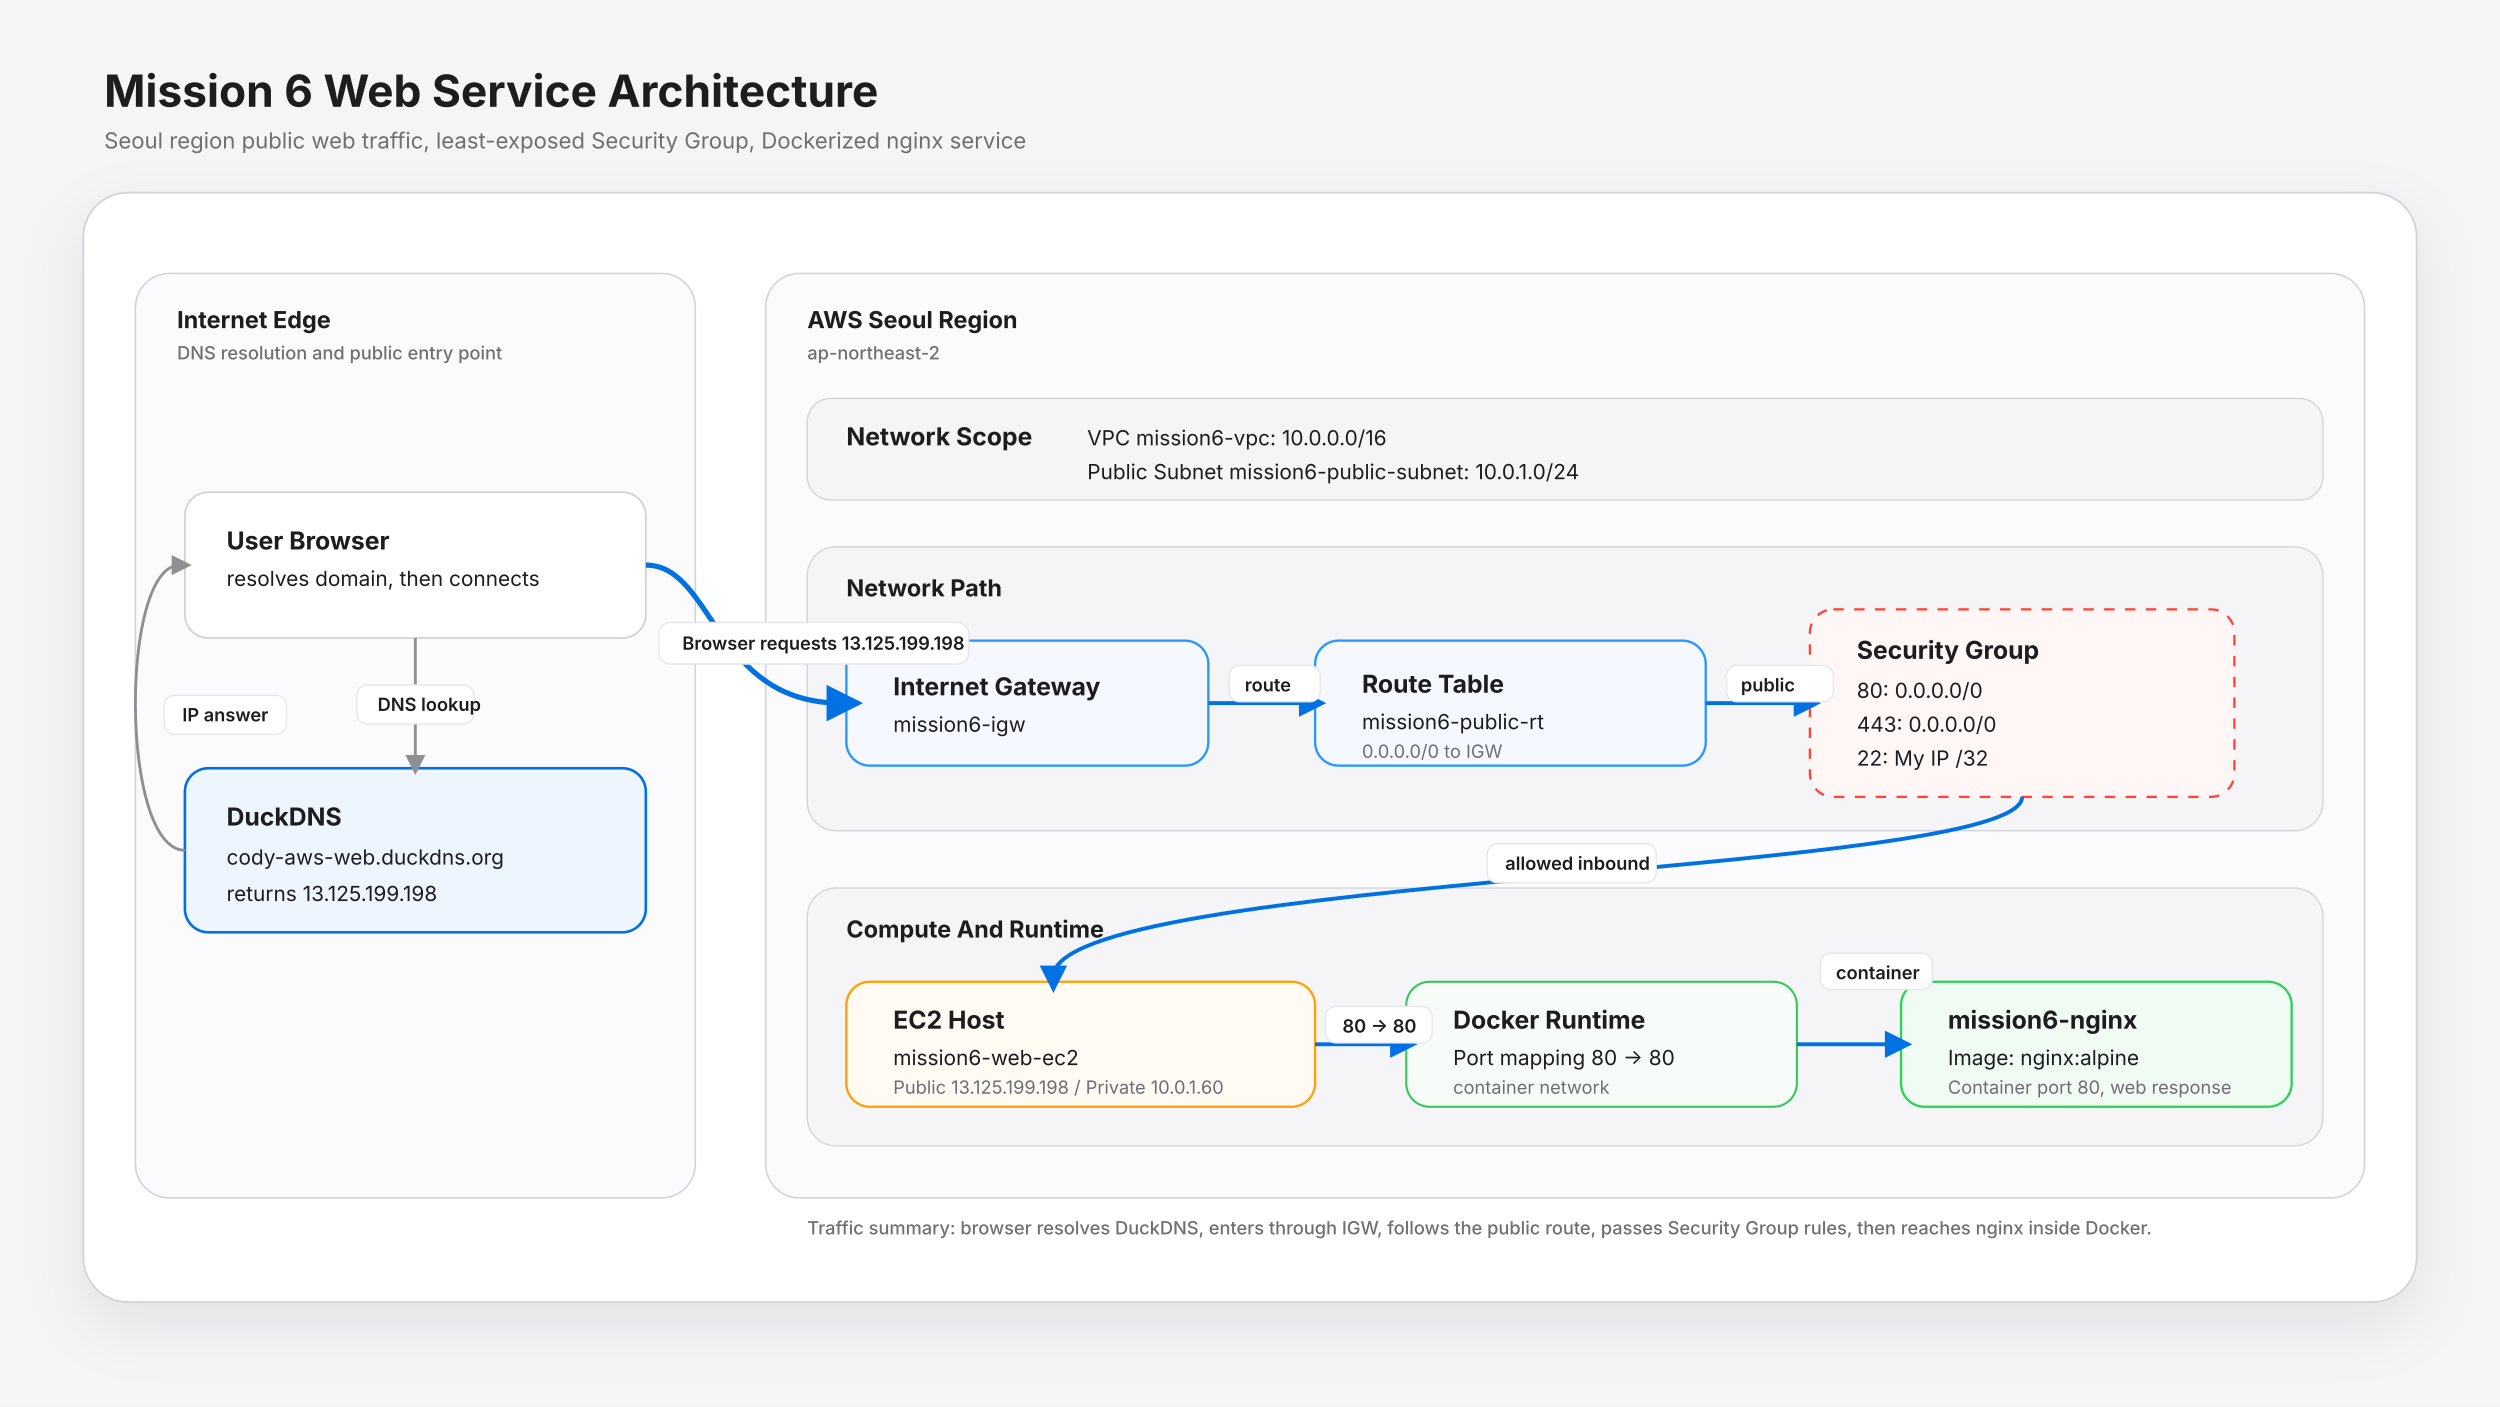
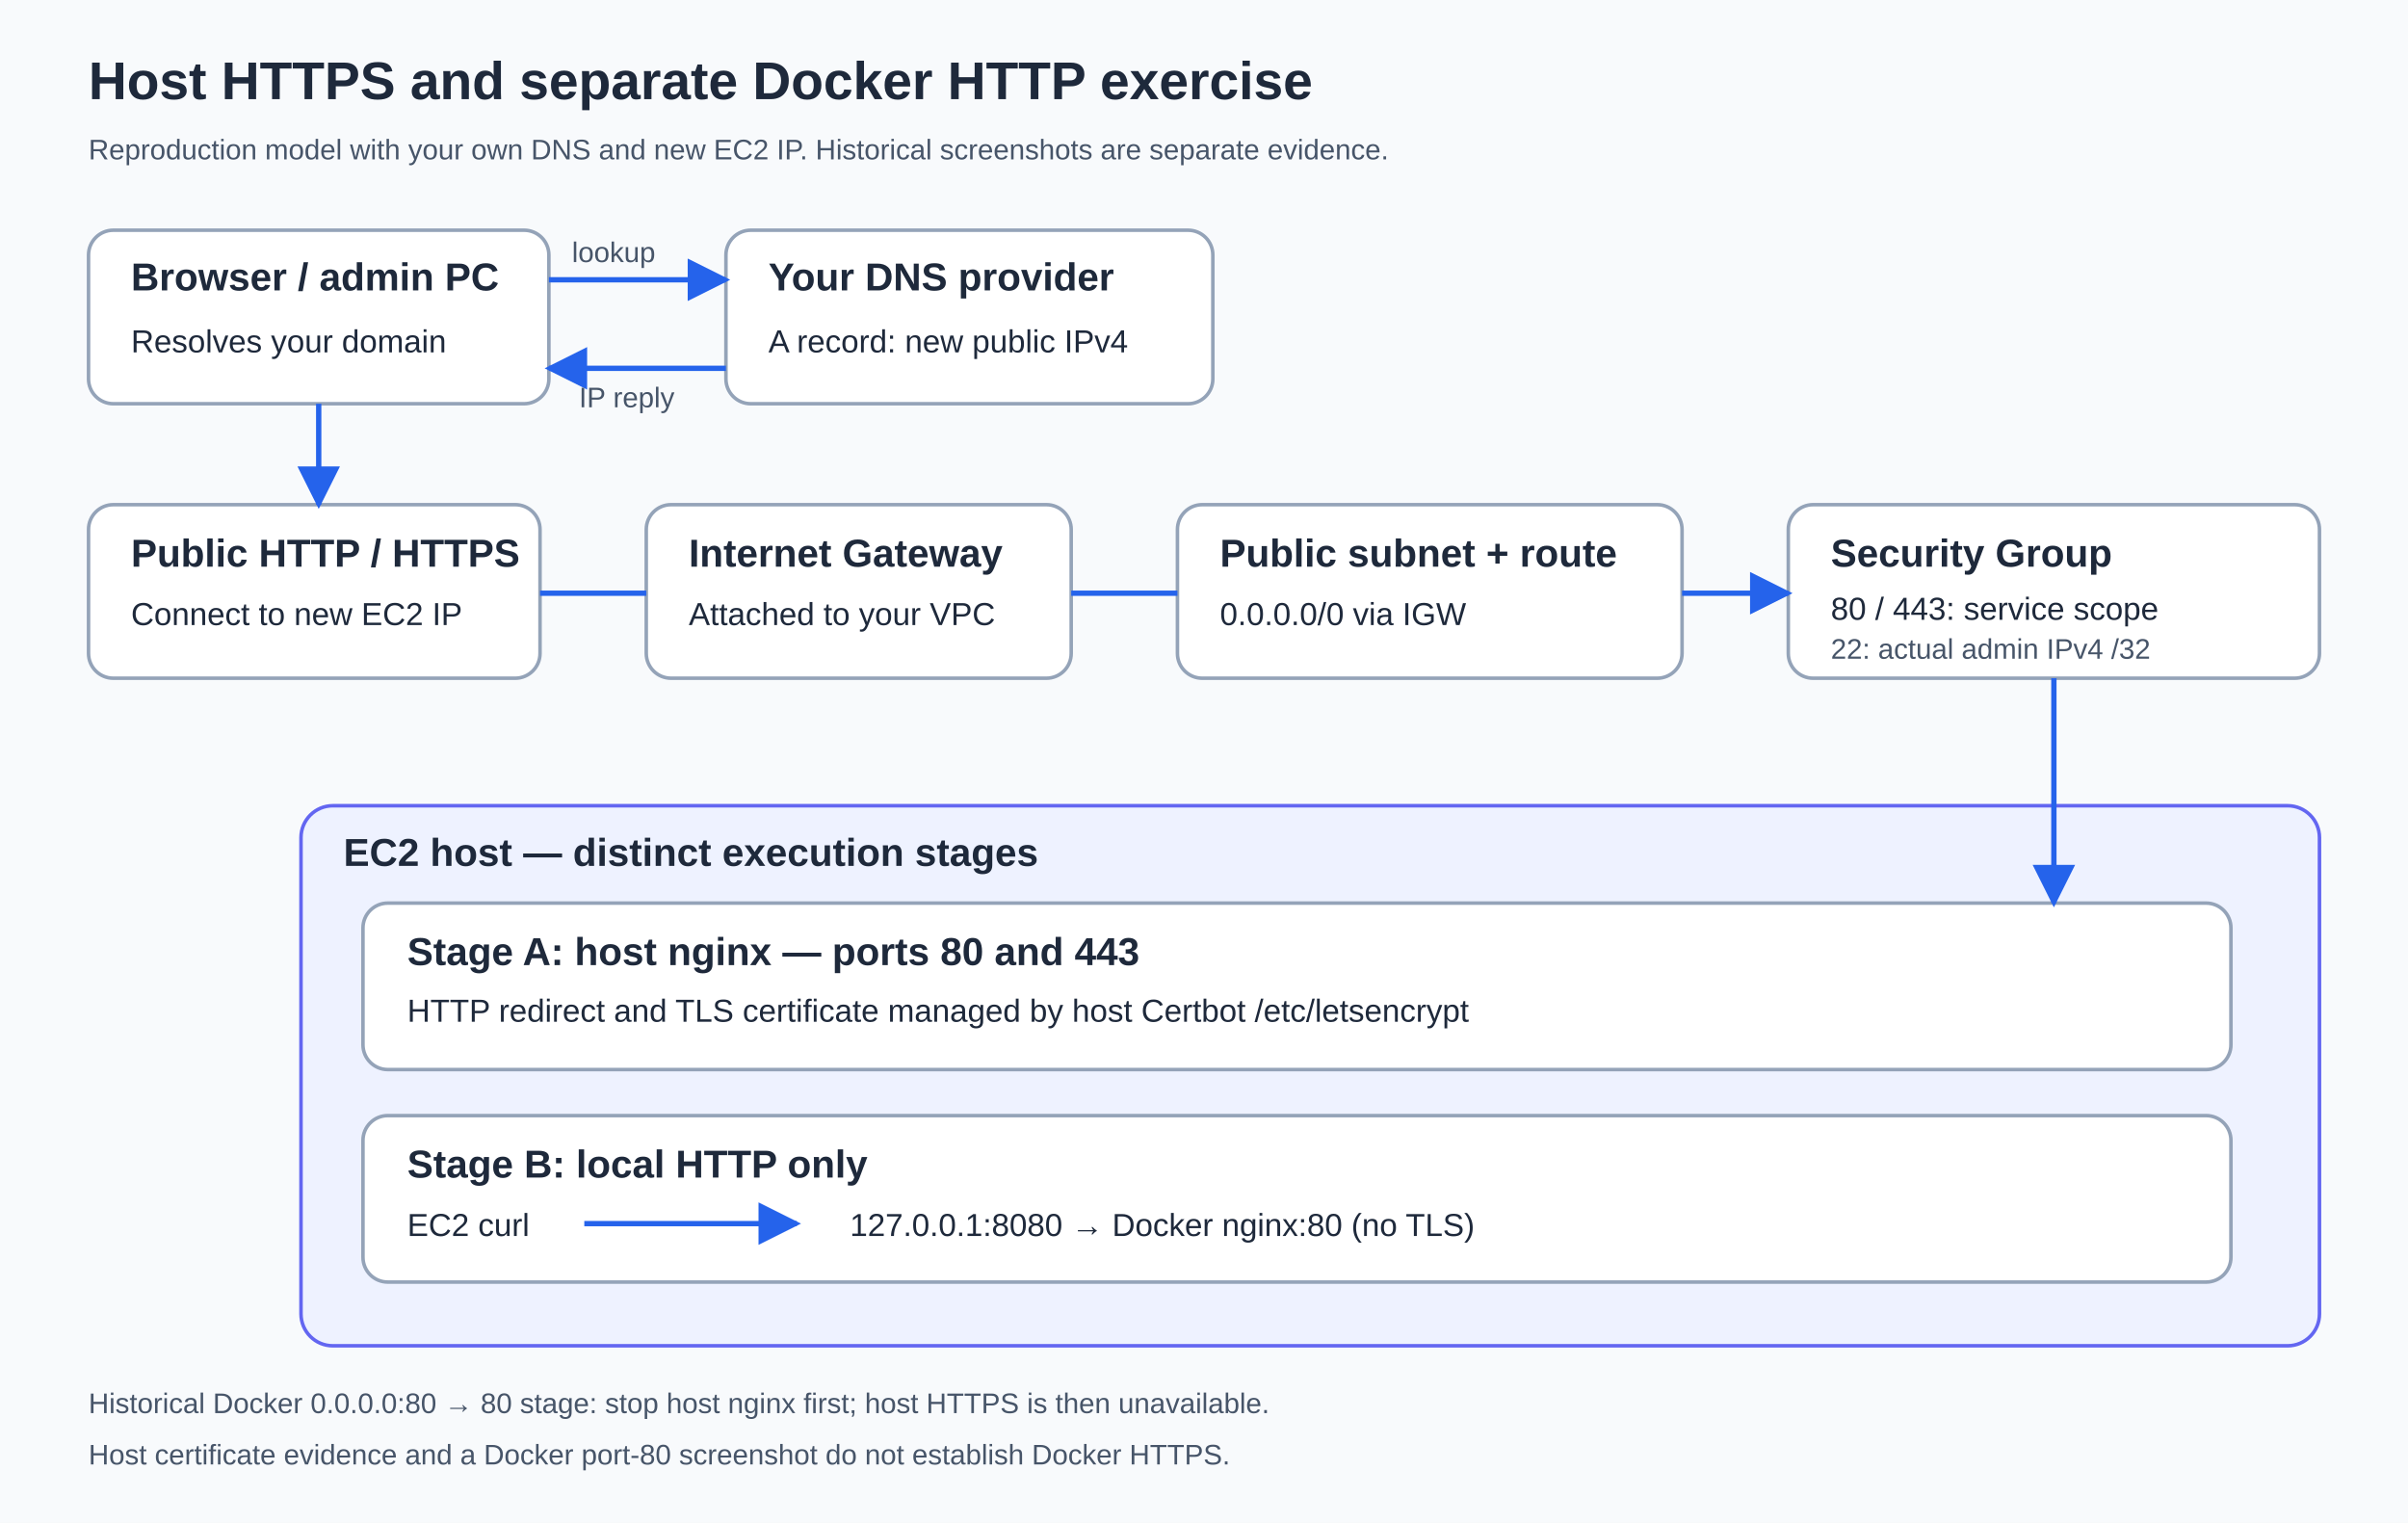
- <svg xmlns="http://www.w3.org/2000/svg" width="1920" height="1080" viewBox="0 0 1920 1080" role="img" aria-labelledby="title desc">
+ <svg xmlns="http://www.w3.org/2000/svg" width="1360" height="860" viewBox="0 0 1360 860" role="img" aria-labelledby="title desc">
  <defs>
-     <filter id="softShadow" x="-10%" y="-10%" width="120%" height="130%">
-       <feDropShadow dx="0" dy="18" stdDeviation="24" flood-color="#1d1d1f" flood-opacity="0.08" />
-     </filter>
-     <marker id="arrowBlue" viewBox="0 0 10 10" refX="4" refY="5" markerWidth="7" markerHeight="7" orient="auto-start-reverse">
-       <path d="M 0 0 L 10 5 L 0 10 Z" fill="#0071e3" />
-     </marker>
-     <marker id="arrowGray" viewBox="0 0 10 10" refX="4" refY="5" markerWidth="7" markerHeight="7" orient="auto-start-reverse">
-       <path d="M 0 0 L 10 5 L 0 10 Z" fill="#8e8e93" />
+     <marker id="arrow" viewBox="0 0 10 10" refX="9" refY="5" markerWidth="8" markerHeight="8" orient="auto-start-reverse">
+       <path d="M0 0 L10 5 L0 10 Z" fill="#2563eb" />
    </marker>
    <style>
-       @font-face {
-         font-family: "NotoKR";
-         src: url("file:///home/shannon/__dev/Font/NotoSansKR-Regular.otf") format("opentype");
-         font-weight: 400;
-       }
-       @font-face {
-         font-family: "NotoKR";
-         src: url("file:///home/shannon/__dev/Font/NotoSansKR-Medium.otf") format("opentype");
-         font-weight: 500;
-       }
-       @font-face {
-         font-family: "NotoKR";
-         src: url("file:///home/shannon/__dev/Font/NotoSansKR-Bold.otf") format("opentype");
-         font-weight: 700;
-       }
-       .bg { fill: #f5f5f7; }
-       .surface { fill: #ffffff; stroke: #d2d2d7; stroke-width: 1.4; }
-       .panel { fill: #fbfbfd; stroke: #d2d2d7; stroke-width: 1.2; }
-       .subtle { fill: #f5f5f7; stroke: #d2d2d7; stroke-width: 1; }
-       .network { fill: #f5f9ff; stroke: #2997ff; stroke-width: 1.8; }
-       .endpoint { fill: #edf6ff; stroke: #0071e3; stroke-width: 2; }
-       .security { fill: #fff7f5; stroke: #ff453a; stroke-width: 1.8; stroke-dasharray: 8 8; }
-       .compute { fill: #fffaf2; stroke: #ff9f0a; stroke-width: 1.8; }
-       .runtime { fill: #f7fcf9; stroke: #34c759; stroke-width: 1.6; }
-       .app { fill: #f0fbf4; stroke: #30d158; stroke-width: 1.8; }
-       .flowBlue { fill: none; stroke: #0071e3; stroke-width: 4; marker-end: url(#arrowBlue); }
-       .flowBlueThin { fill: none; stroke: #0071e3; stroke-width: 3; marker-end: url(#arrowBlue); }
-       .flowGray { fill: none; stroke: #8e8e93; stroke-width: 2.2; marker-end: url(#arrowGray); }
-       .labelBg { fill: #ffffff; stroke: #e5e5ea; stroke-width: 1; }
-       .title { font: 700 34px NotoKR, -apple-system, BlinkMacSystemFont, "SF Pro Display", Inter, Arial, sans-serif; fill: #1d1d1f; }
-       .subtitle { font: 400 17px NotoKR, -apple-system, BlinkMacSystemFont, "SF Pro Text", Inter, Arial, sans-serif; fill: #6e6e73; }
-       .section { font: 700 18px NotoKR, -apple-system, BlinkMacSystemFont, "SF Pro Text", Inter, Arial, sans-serif; fill: #1d1d1f; }
-       .caption { font: 500 14px NotoKR, -apple-system, BlinkMacSystemFont, "SF Pro Text", Inter, Arial, sans-serif; fill: #6e6e73; }
-       .cardTitle { font: 700 19px NotoKR, -apple-system, BlinkMacSystemFont, "SF Pro Text", Inter, Arial, sans-serif; fill: #1d1d1f; }
-       .cardBody { font: 400 16px NotoKR, -apple-system, BlinkMacSystemFont, "SF Pro Text", Inter, Arial, sans-serif; fill: #1d1d1f; }
-       .small { font: 400 14px NotoKR, -apple-system, BlinkMacSystemFont, "SF Pro Text", Inter, Arial, sans-serif; fill: #6e6e73; }
-       .label { font: 600 14px NotoKR, -apple-system, BlinkMacSystemFont, "SF Pro Text", Inter, Arial, sans-serif; fill: #1d1d1f; }
+       text { font-family: system-ui, -apple-system, "Segoe UI", Arial, sans-serif; fill: #1e293b; }
+       .title { font-size: 30px; font-weight: 700; }
+       .heading { font-size: 22px; font-weight: 700; }
+       .body { font-size: 18px; }
+       .small { font-size: 16px; fill: #475569; }
+       .box { fill: #fff; stroke: #94a3b8; stroke-width: 2; rx: 14; }
+       .line { fill: none; stroke: #2563eb; stroke-width: 3; marker-end: url(#arrow); }
    </style>
  </defs>
-   <rect class="bg" width="1920" height="1080" />
-   <text class="title" x="80" y="82">Mission 6 Web Service Architecture</text>
-   <text class="subtitle" x="80" y="114">Seoul region public web traffic, least-exposed Security Group, Dockerized nginx service</text>
-   <rect class="surface" x="64" y="148" width="1792" height="852" rx="34" filter="url(#softShadow)" />
-   <rect class="panel" x="104" y="210" width="430" height="710" rx="26" />
-   <text class="section" x="136" y="252">Internet Edge</text>
-   <text class="caption" x="136" y="276">DNS resolution and public entry point</text>
-   <rect class="surface" x="142" y="378" width="354" height="112" rx="18" />
-   <text class="cardTitle" x="174" y="422">User Browser</text>
-   <text class="cardBody" x="174" y="450">resolves domain, then connects</text>
-   <rect class="endpoint" x="142" y="590" width="354" height="126" rx="18" />
-   <text class="cardTitle" x="174" y="634">DuckDNS</text>
-   <text class="cardBody" x="174" y="664">cody-aws-web.duckdns.org</text>
-   <text class="cardBody" x="174" y="692">returns 13.125.199.198</text>
-   <path class="flowGray" d="M319 490 C319 524 319 554 319 586" />
-   <rect class="labelBg" x="274" y="526" width="90" height="30" rx="8" />
-   <text class="label" x="290" y="546">DNS lookup</text>
-   <path class="flowGray" d="M142 653 C92 653 92 434 138 434" />
-   <rect class="labelBg" x="126" y="534" width="94" height="30" rx="8" />
-   <text class="label" x="140" y="554">IP answer</text>
-   <rect class="panel" x="588" y="210" width="1228" height="710" rx="26" />
-   <text class="section" x="620" y="252">AWS Seoul Region</text>
-   <text class="caption" x="620" y="276">ap-northeast-2</text>
-   <rect class="subtle" x="620" y="306" width="1164" height="78" rx="18" />
-   <text class="cardTitle" x="650" y="342">Network Scope</text>
-   <text class="cardBody" x="835" y="342">VPC mission6-vpc: 10.0.0.0/16</text>
-   <text class="cardBody" x="835" y="368">Public Subnet mission6-public-subnet: 10.0.1.0/24</text>
-   <rect class="subtle" x="620" y="420" width="1164" height="218" rx="22" />
-   <text class="section" x="650" y="458">Network Path</text>
-   <rect class="network" x="650" y="492" width="278" height="96" rx="18" />
-   <text class="cardTitle" x="686" y="534">Internet Gateway</text>
-   <text class="cardBody" x="686" y="562">mission6-igw</text>
-   <rect class="network" x="1010" y="492" width="300" height="96" rx="18" />
-   <text class="cardTitle" x="1046" y="532">Route Table</text>
-   <text class="cardBody" x="1046" y="560">mission6-public-rt</text>
-   <text class="small" x="1046" y="582">0.0.0.0/0 to IGW</text>
-   <rect class="security" x="1390" y="468" width="326" height="144" rx="18" />
-   <text class="cardTitle" x="1426" y="506">Security Group</text>
-   <text class="cardBody" x="1426" y="536">80: 0.0.0.0/0</text>
-   <text class="cardBody" x="1426" y="562">443: 0.0.0.0/0</text>
-   <text class="cardBody" x="1426" y="588">22: My IP /32</text>
-   <rect class="subtle" x="620" y="682" width="1164" height="198" rx="22" />
-   <text class="section" x="650" y="720">Compute And Runtime</text>
-   <rect class="compute" x="650" y="754" width="360" height="96" rx="18" />
-   <text class="cardTitle" x="686" y="790">EC2 Host</text>
-   <text class="cardBody" x="686" y="818">mission6-web-ec2</text>
-   <text class="small" x="686" y="840">Public 13.125.199.198 / Private 10.0.1.60</text>
-   <rect class="runtime" x="1080" y="754" width="300" height="96" rx="18" />
-   <text class="cardTitle" x="1116" y="790">Docker Runtime</text>
-   <text class="cardBody" x="1116" y="818">Port mapping 80 -&gt; 80</text>
-   <text class="small" x="1116" y="840">container network</text>
-   <rect class="app" x="1460" y="754" width="300" height="96" rx="18" />
-   <text class="cardTitle" x="1496" y="790">mission6-nginx</text>
-   <text class="cardBody" x="1496" y="818">Image: nginx:alpine</text>
-   <text class="small" x="1496" y="840">Container port 80, web response</text>
-   <path class="flowBlue" d="M496 434 C548 434 548 540 646 540" />
-   <rect class="labelBg" x="506" y="478" width="238" height="32" rx="9" />
-   <text class="label" x="524" y="499">Browser requests 13.125.199.198</text>
-   <path class="flowBlueThin" d="M928 540 L1006 540" />
-   <rect class="labelBg" x="944" y="511" width="70" height="28" rx="8" />
-   <text class="label" x="956" y="531">route</text>
-   <path class="flowBlueThin" d="M1310 540 L1386 540" />
-   <rect class="labelBg" x="1326" y="511" width="82" height="28" rx="8" />
-   <text class="label" x="1337" y="531">public</text>
-   <path class="flowBlueThin" d="M1553 612 C1553 672 809 672 809 750" />
-   <rect class="labelBg" x="1142" y="648" width="130" height="30" rx="8" />
-   <text class="label" x="1156" y="668">allowed inbound</text>
-   <path class="flowBlueThin" d="M1010 802 L1076 802" />
-   <rect class="labelBg" x="1018" y="773" width="82" height="28" rx="8" />
-   <text class="label" x="1031" y="793">80 -&gt; 80</text>
-   <path class="flowBlueThin" d="M1380 802 L1456 802" />
-   <rect class="labelBg" x="1398" y="732" width="86" height="28" rx="8" />
-   <text class="label" x="1410" y="752">container</text>
-   <text class="caption" x="620" y="948">Traffic summary: browser resolves DuckDNS, enters through IGW, follows the public route, passes Security Group rules, then reaches nginx inside Docker.</text>
+   <rect width="1360" height="860" fill="#f8fafc" />
+   <text class="title" x="50" y="56">Host HTTPS and separate Docker HTTP exercise</text>
+   <text class="small" x="50" y="90">Reproduction model with your own DNS and new EC2 IP. Historical screenshots are separate evidence.</text>
+   <rect class="box" x="50" y="130" width="260" height="98" />
+   <text class="heading" x="74" y="164">Browser / admin PC</text>
+   <text class="body" x="74" y="199">Resolves your domain</text>
+   <rect class="box" x="410" y="130" width="275" height="98" />
+   <text class="heading" x="434" y="164">Your DNS provider</text>
+   <text class="body" x="434" y="199">A record: new public IPv4</text>
+   <path class="line" d="M310 158 H410" />
+   <path class="line" d="M410 208 H310" />
+   <text class="small" x="323" y="148">lookup</text>
+   <text class="small" x="327" y="230">IP reply</text>
+   <rect class="box" x="50" y="285" width="255" height="98" />
+   <text class="heading" x="74" y="320">Public HTTP / HTTPS</text>
+   <text class="body" x="74" y="353">Connect to new EC2 IP</text>
+   <path class="line" d="M180 228 V285" />
+   <rect class="box" x="365" y="285" width="240" height="98" />
+   <text class="heading" x="389" y="320">Internet Gateway</text>
+   <text class="body" x="389" y="353">Attached to your VPC</text>
+   <rect class="box" x="665" y="285" width="285" height="98" />
+   <text class="heading" x="689" y="320">Public subnet + route</text>
+   <text class="body" x="689" y="353">0.0.0.0/0 via IGW</text>
+   <rect class="box" x="1010" y="285" width="300" height="98" />
+   <text class="heading" x="1034" y="320">Security Group</text>
+   <text class="body" x="1034" y="350">80 / 443: service scope</text>
+   <text class="small" x="1034" y="372">22: actual admin IPv4 /32</text>
+   <path class="line" d="M305 335 H365 M605 335 H665 M950 335 H1010" />
+   <rect x="170" y="455" width="1140" height="305" rx="18" fill="#eef2ff" stroke="#6366f1" stroke-width="2" />
+   <text class="heading" x="194" y="489">EC2 host — distinct execution stages</text>
+   <rect class="box" x="205" y="510" width="1055" height="94" />
+   <text class="heading" x="230" y="545">Stage A: host nginx — ports 80 and 443</text>
+   <text class="body" x="230" y="577">HTTP redirect and TLS certificate managed by host Certbot /etc/letsencrypt</text>
+   <path class="line" d="M1160 383 V510" />
+   <rect class="box" x="205" y="630" width="1055" height="94" />
+   <text class="heading" x="230" y="665">Stage B: local HTTP only</text>
+   <text class="body" x="230" y="698">EC2 curl</text>
+   <path class="line" d="M330 691 H450" />
+   <text class="body" x="480" y="698">127.0.0.1:8080 → Docker nginx:80 (no TLS)</text>
+   <text class="small" x="50" y="798">Historical Docker 0.0.0.0:80 → 80 stage: stop host nginx first; host HTTPS is then unavailable.</text>
+   <text class="small" x="50" y="827">Host certificate evidence and a Docker port-80 screenshot do not establish Docker HTTPS.</text>
</svg>
